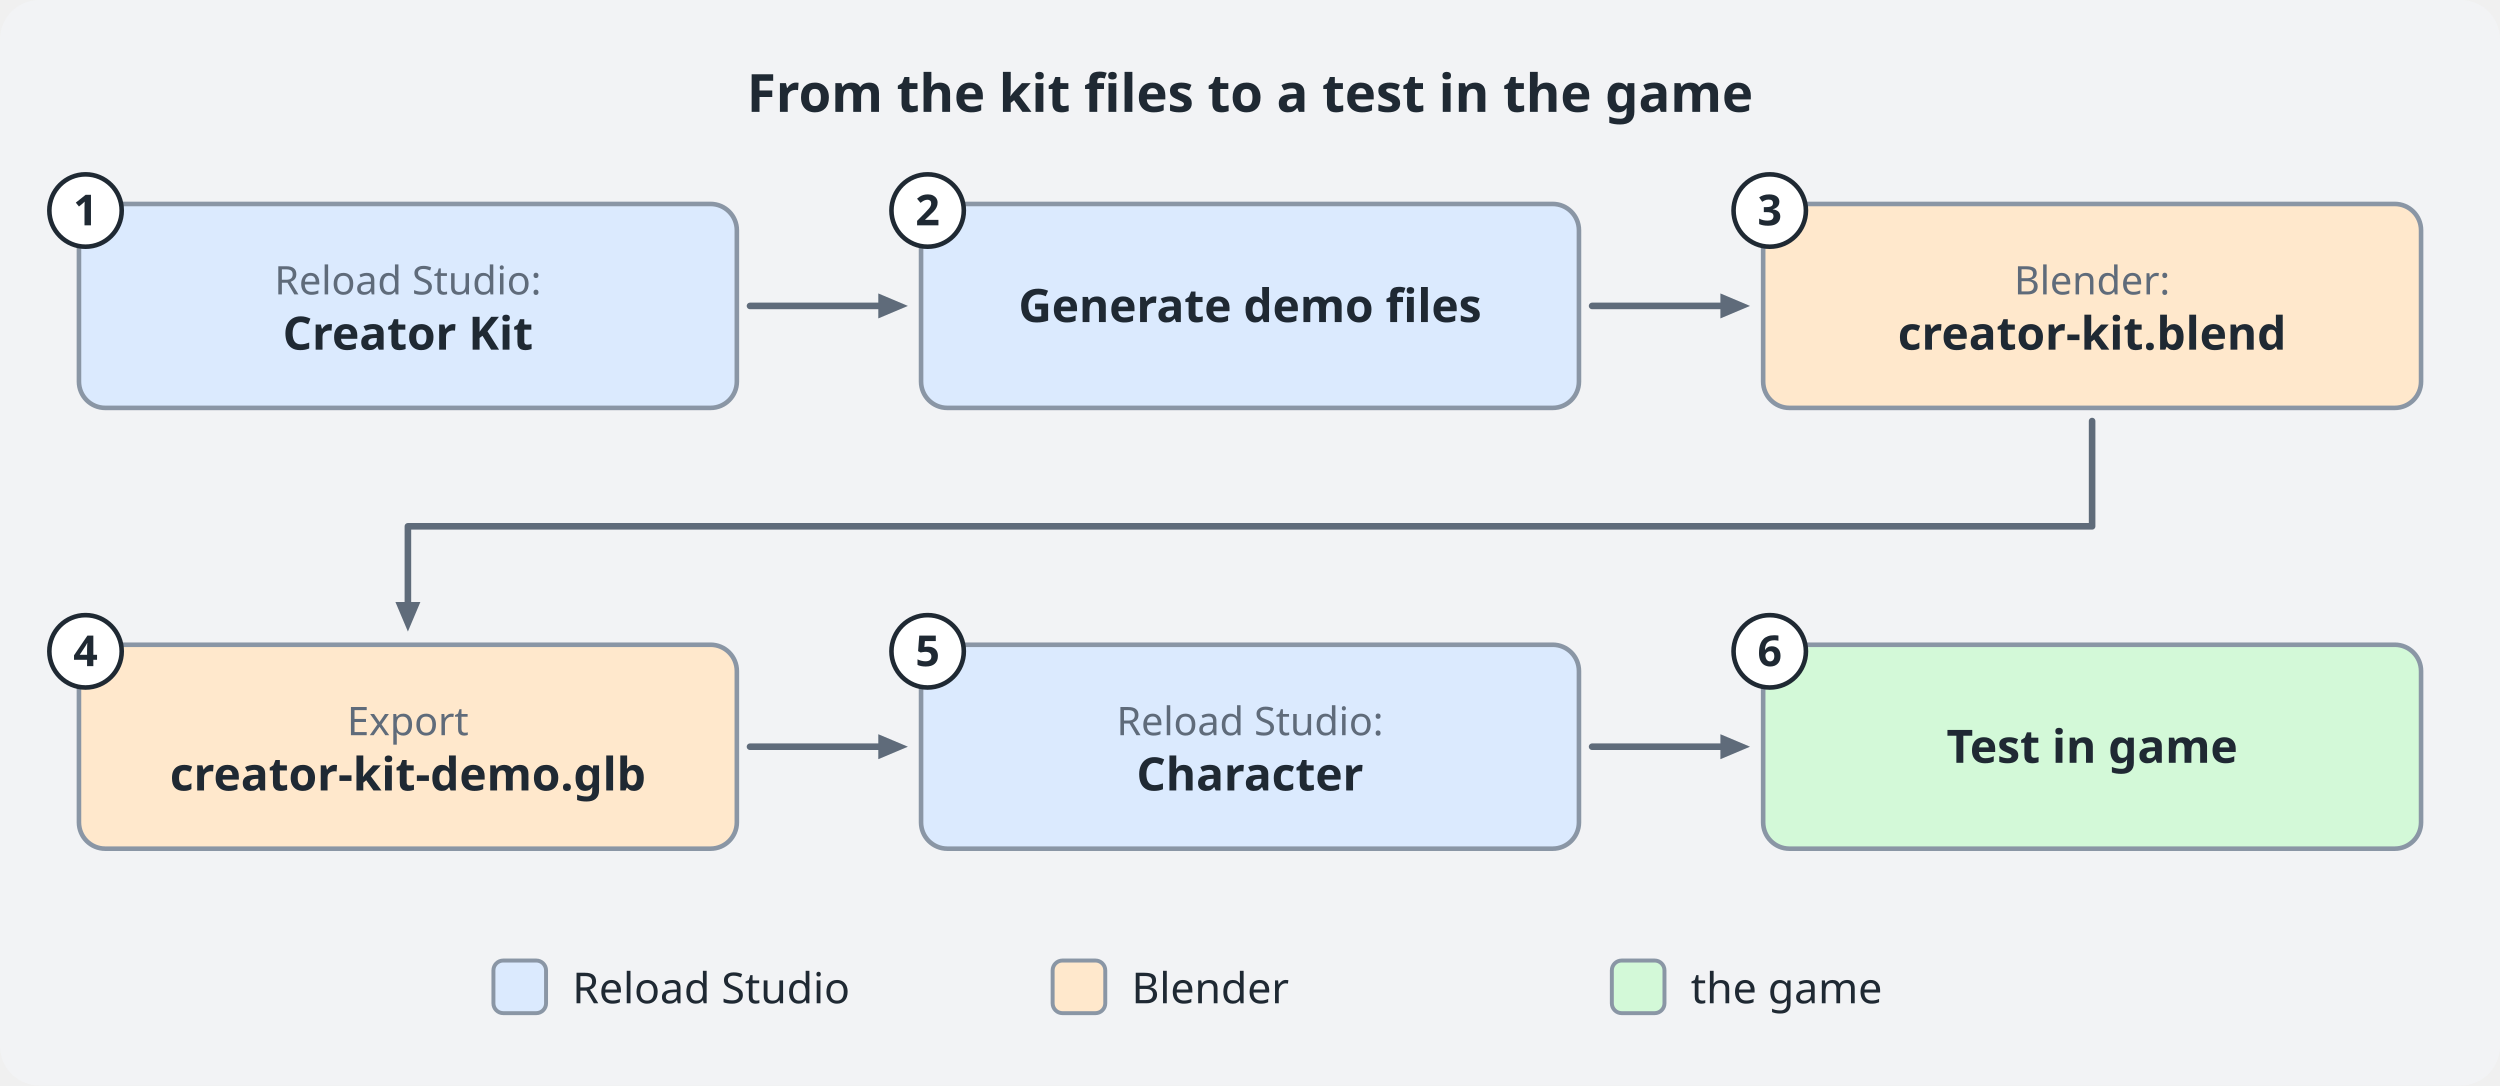
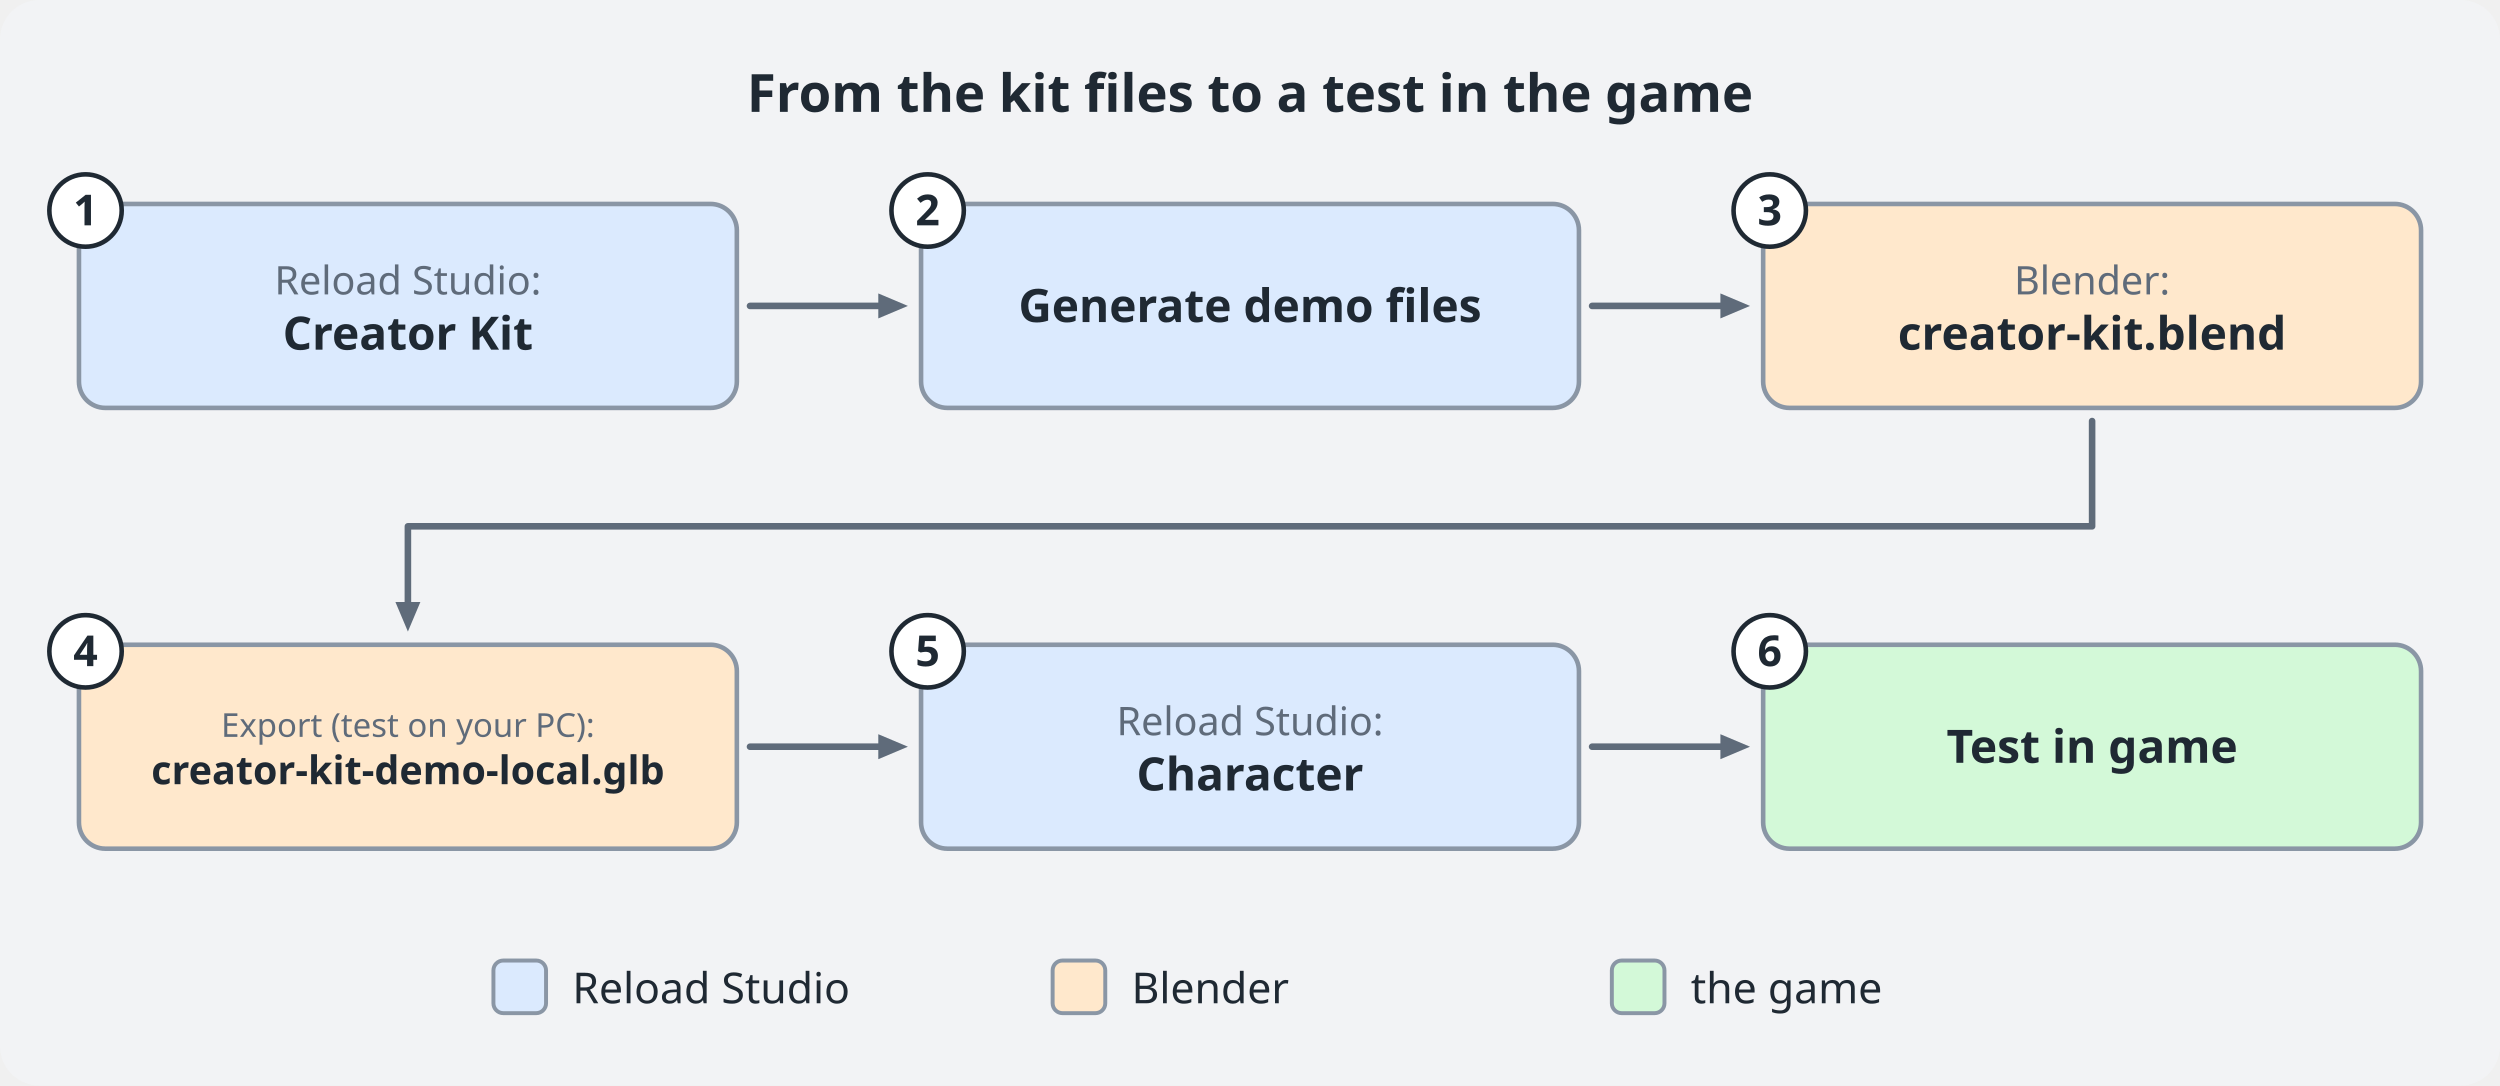
<svg xmlns="http://www.w3.org/2000/svg" viewBox="0 0 760 330" width="760" height="330" font-family="sans-serif">
  <rect width="760" height="330" rx="12" fill="#f2f3f5" />
  <rect x="24" y="62" width="200" height="62" rx="8" fill="#dbeafe" stroke="#8a96a5" stroke-width="1.4" />
  <text x="124" y="89.5" font-size="12" text-anchor="middle" fill="#5f6b7a">Reload Studio:</text>
  <text x="124" y="106.3" font-size="14" text-anchor="middle" font-weight="bold" fill="#1f2933">Creator Kit</text>
  <circle cx="26" cy="64" r="11" fill="#fff" stroke="#1f2933" stroke-width="1.4" />
  <text x="26" y="68.5" font-size="13" text-anchor="middle" font-weight="bold" fill="#1f2933">1</text>
  <rect x="280" y="62" width="200" height="62" rx="8" fill="#dbeafe" stroke="#8a96a5" stroke-width="1.4" />
  <text x="380" y="97.9" font-size="14" text-anchor="middle" font-weight="bold" fill="#1f2933">Generate demo files</text>
  <circle cx="282" cy="64" r="11" fill="#fff" stroke="#1f2933" stroke-width="1.4" />
  <text x="282" y="68.5" font-size="13" text-anchor="middle" font-weight="bold" fill="#1f2933">2</text>
  <rect x="536" y="62" width="200" height="62" rx="8" fill="#ffe8cc" stroke="#8a96a5" stroke-width="1.4" />
  <text x="636" y="89.5" font-size="12" text-anchor="middle" fill="#5f6b7a">Blender:</text>
  <text x="636" y="106.3" font-size="14" text-anchor="middle" font-weight="bold" fill="#1f2933">creator-kit.blend</text>
  <circle cx="538" cy="64" r="11" fill="#fff" stroke="#1f2933" stroke-width="1.4" />
  <text x="538" y="68.5" font-size="13" text-anchor="middle" font-weight="bold" fill="#1f2933">3</text>
  <rect x="24" y="196" width="200" height="62" rx="8" fill="#ffe8cc" stroke="#8a96a5" stroke-width="1.4" />
-   <text x="124" y="223.5" font-size="12" text-anchor="middle" fill="#5f6b7a">Export</text>
-   <text x="124" y="240.3" font-size="14" text-anchor="middle" font-weight="bold" fill="#1f2933">creator-kit-demo.glb</text>
+   <text x="124" y="224" font-size="10" text-anchor="middle" fill="#5f6b7a">Export (test on your PC):</text>
+   <text x="124" y="238.4" font-size="12" text-anchor="middle" font-weight="bold" fill="#1f2933">creator-kit-demo-local.glb</text>
  <circle cx="26" cy="198" r="11" fill="#fff" stroke="#1f2933" stroke-width="1.4" />
  <text x="26" y="202.5" font-size="13" text-anchor="middle" font-weight="bold" fill="#1f2933">4</text>
  <rect x="280" y="196" width="200" height="62" rx="8" fill="#dbeafe" stroke="#8a96a5" stroke-width="1.4" />
  <text x="380" y="223.5" font-size="12" text-anchor="middle" fill="#5f6b7a">Reload Studio:</text>
  <text x="380" y="240.3" font-size="14" text-anchor="middle" font-weight="bold" fill="#1f2933">Character</text>
  <circle cx="282" cy="198" r="11" fill="#fff" stroke="#1f2933" stroke-width="1.4" />
  <text x="282" y="202.5" font-size="13" text-anchor="middle" font-weight="bold" fill="#1f2933">5</text>
  <rect x="536" y="196" width="200" height="62" rx="8" fill="#d3f9d8" stroke="#8a96a5" stroke-width="1.4" />
  <text x="636" y="231.9" font-size="14" text-anchor="middle" font-weight="bold" fill="#1f2933">Test in game</text>
  <circle cx="538" cy="198" r="11" fill="#fff" stroke="#1f2933" stroke-width="1.4" />
  <text x="538" y="202.5" font-size="13" text-anchor="middle" font-weight="bold" fill="#1f2933">6</text>
  <path d="M228 93L268.8 93" fill="none" stroke="#5f6b7a" stroke-width="2" stroke-linejoin="round" stroke-linecap="round" />
  <path d="M276 93L267 96.8L267 89.2z" fill="#5f6b7a" />
  <path d="M228 227L268.8 227" fill="none" stroke="#5f6b7a" stroke-width="2" stroke-linejoin="round" stroke-linecap="round" />
  <path d="M276 227L267 230.8L267 223.2z" fill="#5f6b7a" />
  <path d="M484 93L524.8 93" fill="none" stroke="#5f6b7a" stroke-width="2" stroke-linejoin="round" stroke-linecap="round" />
  <path d="M532 93L523 96.8L523 89.2z" fill="#5f6b7a" />
  <path d="M484 227L524.8 227" fill="none" stroke="#5f6b7a" stroke-width="2" stroke-linejoin="round" stroke-linecap="round" />
  <path d="M532 227L523 230.8L523 223.2z" fill="#5f6b7a" />
  <path d="M636 128L636 160 124 160 124 184.8" fill="none" stroke="#5f6b7a" stroke-width="2" stroke-linejoin="round" stroke-linecap="round" />
  <path d="M124 192L120.2 183L127.8 183z" fill="#5f6b7a" />
  <text x="380" y="34" font-size="16" text-anchor="middle" font-weight="bold" fill="#1f2933">From the kit files to a test in the game</text>
  <rect x="150" y="292" width="16" height="16" rx="3" fill="#dbeafe" stroke="#8a96a5" stroke-width="1.2" />
  <text x="174" y="305" font-size="13" fill="#1f2933">Reload Studio</text>
  <rect x="320" y="292" width="16" height="16" rx="3" fill="#ffe8cc" stroke="#8a96a5" stroke-width="1.2" />
  <text x="344" y="305" font-size="13" fill="#1f2933">Blender</text>
  <rect x="490" y="292" width="16" height="16" rx="3" fill="#d3f9d8" stroke="#8a96a5" stroke-width="1.2" />
  <text x="514" y="305" font-size="13" fill="#1f2933">the game</text>
</svg>
